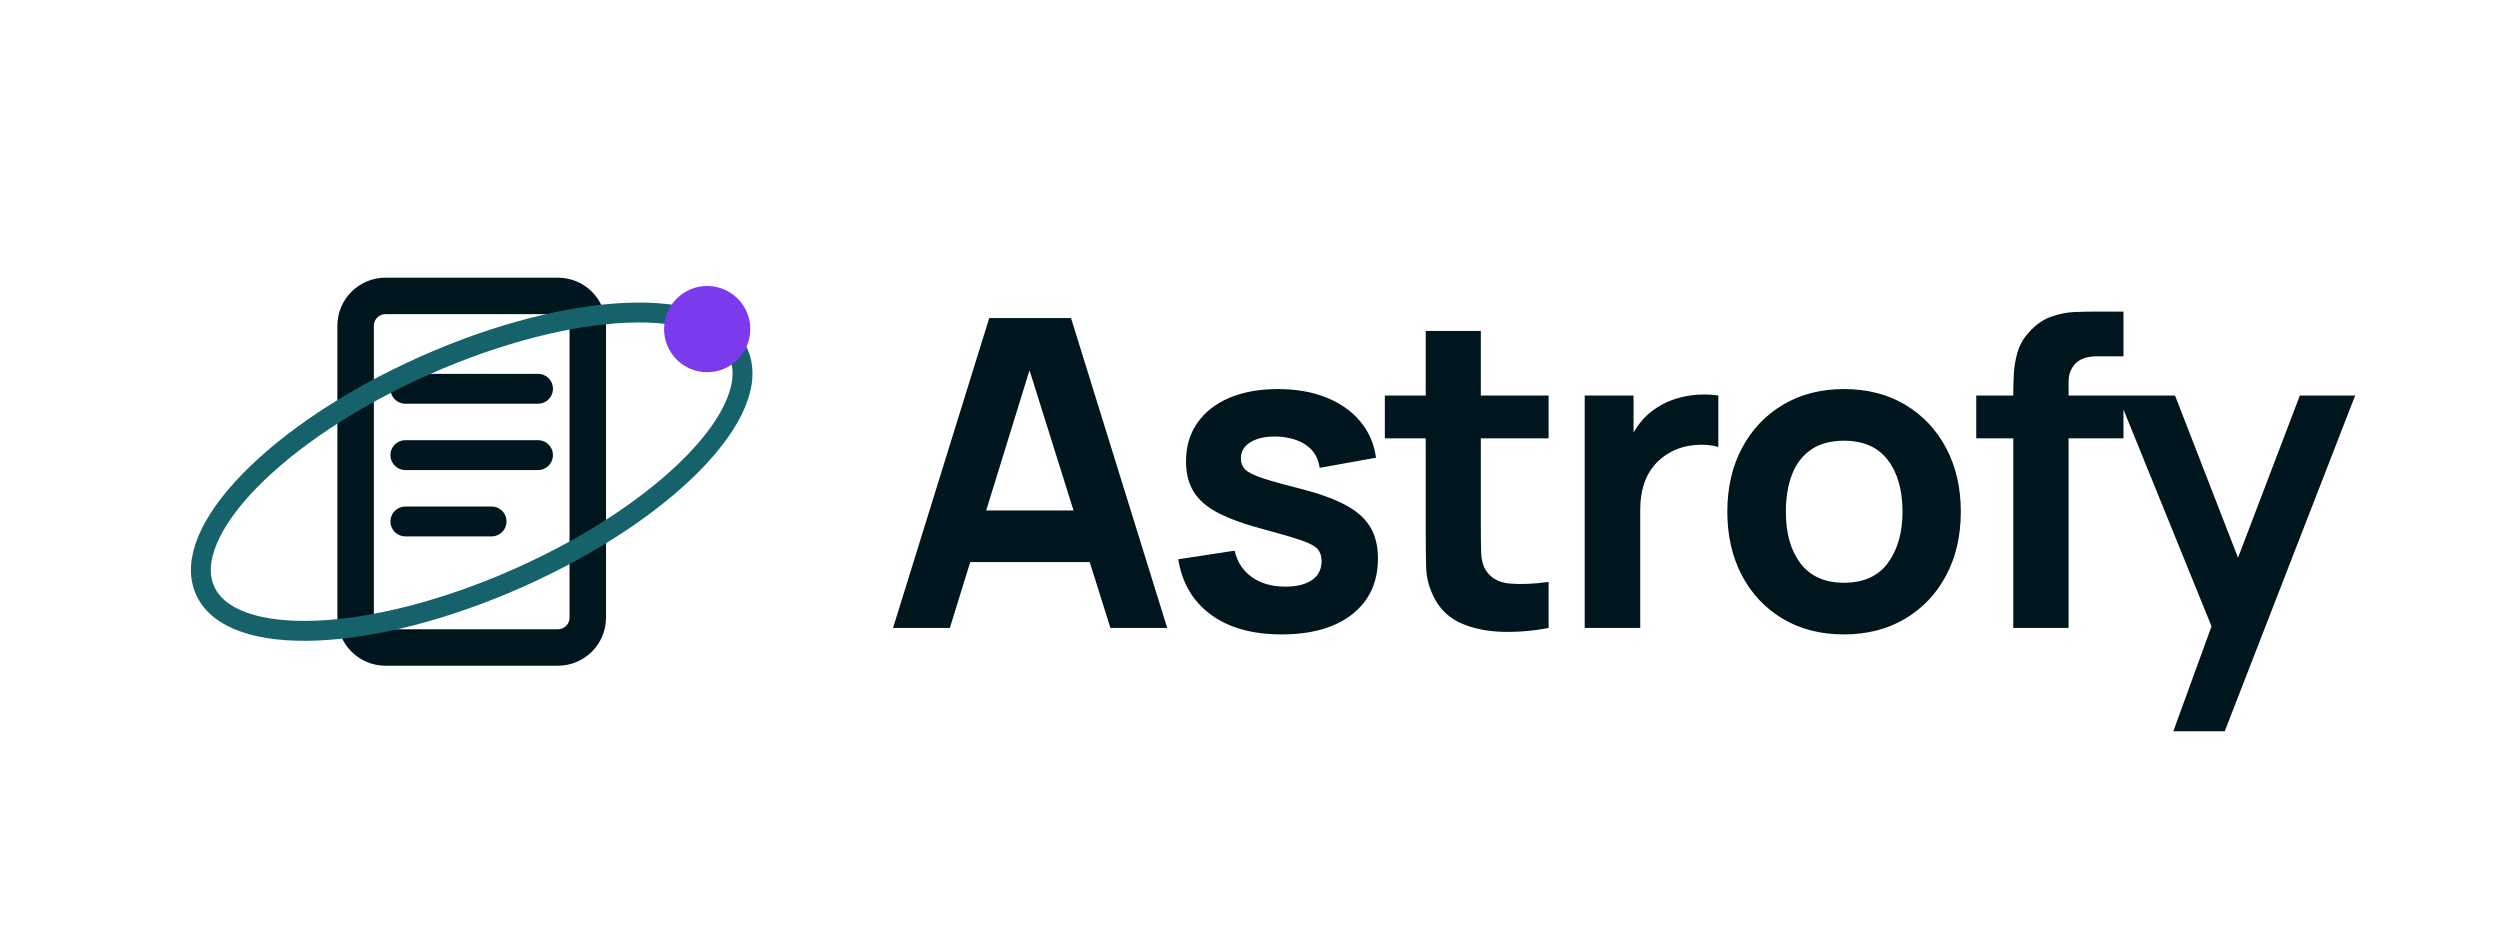
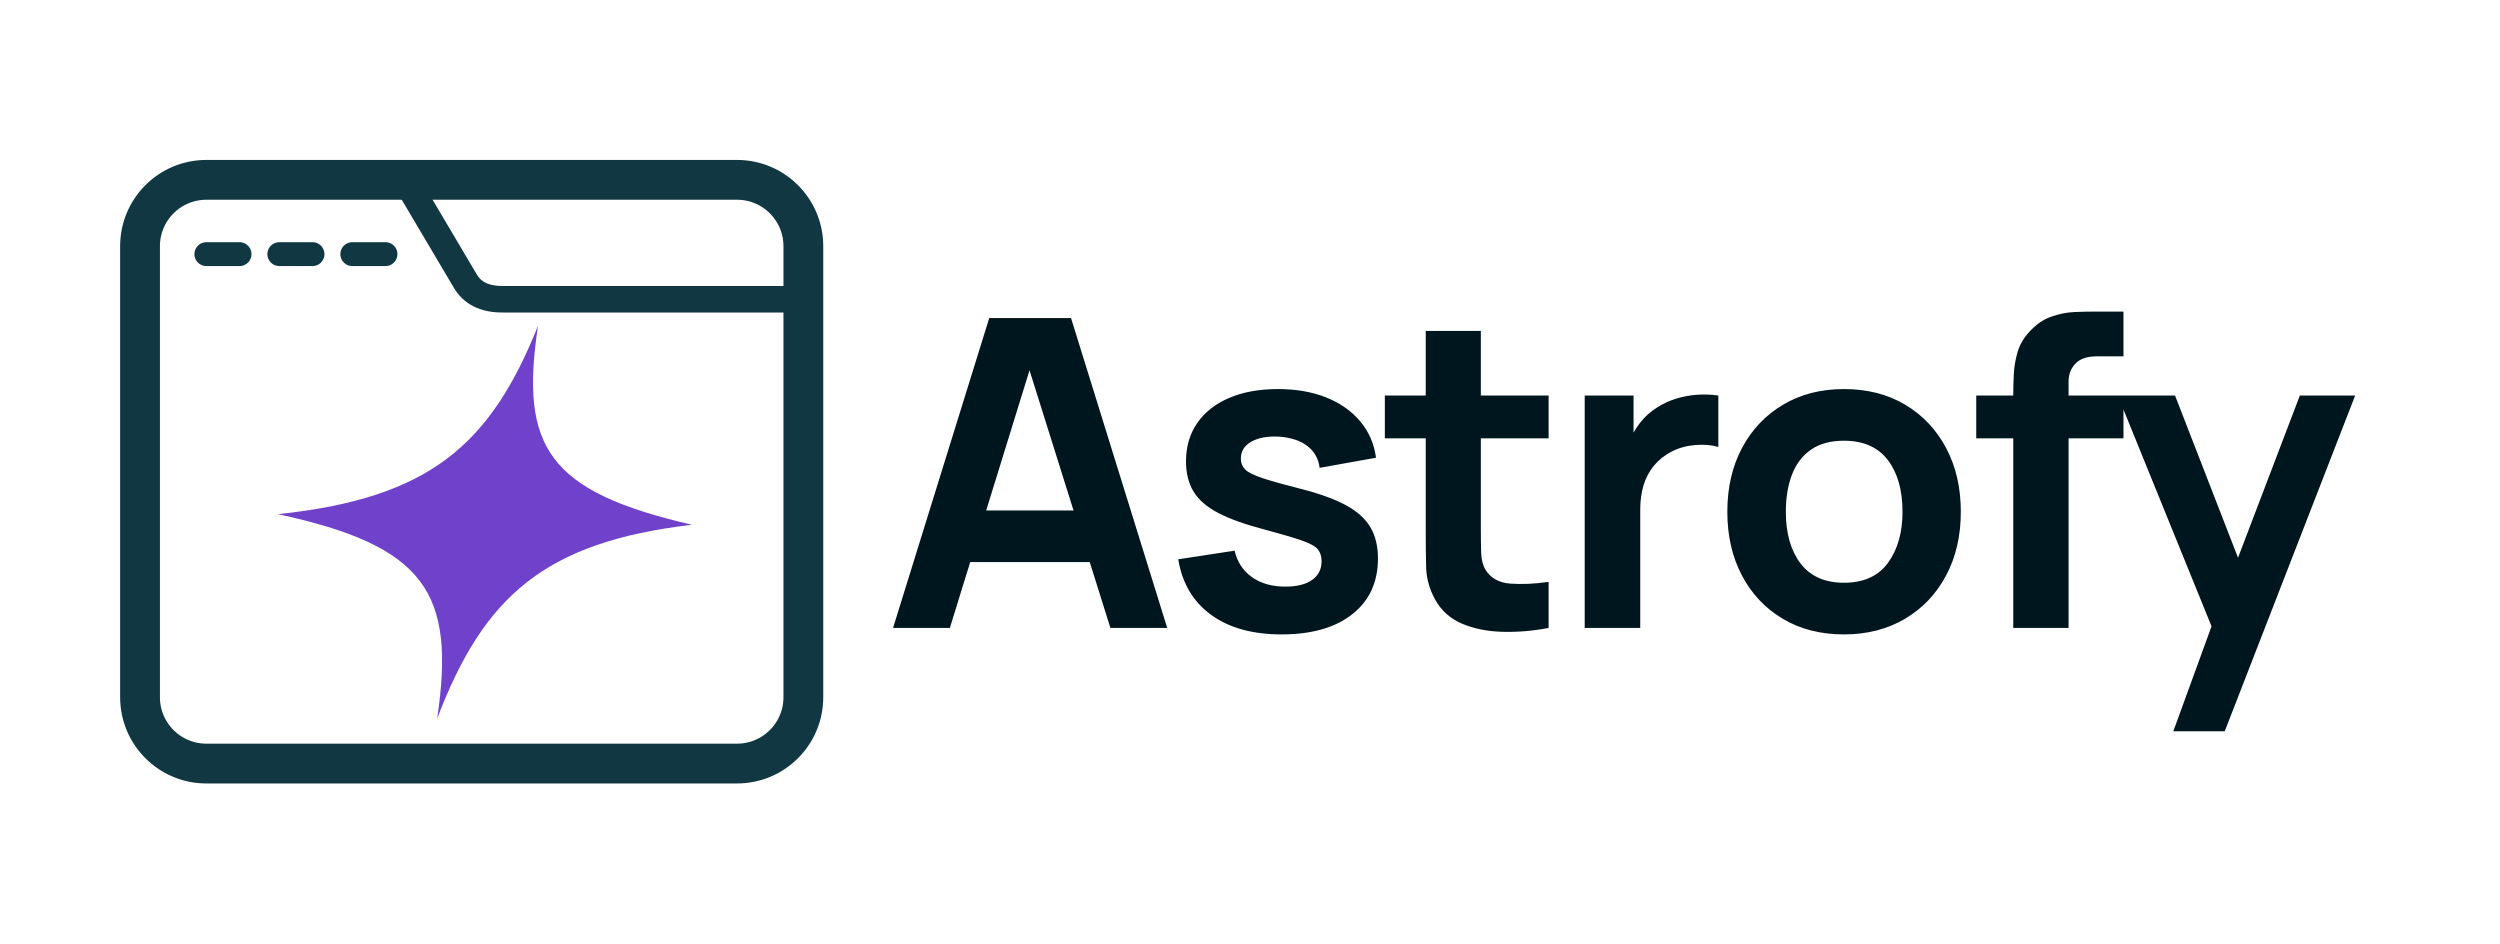
<svg xmlns="http://www.w3.org/2000/svg" viewBox="0 0 848 320" role="img" aria-labelledby="title">
-   <g transform="translate(16 16) scale(0.5625)">
-     <rect x="186" y="150" width="140" height="212" rx="18" fill="none" stroke="#00161E" stroke-width="22" />
-     <path d="M216 206h80M216 246h80M216 286h52" stroke="#00161E" stroke-width="18" stroke-linecap="round" />
-     <ellipse cx="256" cy="256" rx="176" ry="70" fill="none" stroke="#15626A" stroke-width="12" transform="rotate(-24 256 256)" />
-     <circle cx="398" cy="170" r="26" fill="#7C3AED" />
+   <g transform="translate(16 16) scale(4.5)">
+     <g>
+       <rect x="7" y="10" width="50" height="44" rx="5" fill="none" stroke="#103742" stroke-width="3" />
+       <path fill="none" stroke="#103742" stroke-width="2" d="M27 10l4.5 7.6q.8 1.4 2.8 1.4H57" />
+       <path stroke="#103742" stroke-width="1.8" stroke-linecap="round" d="M12 15.6h2.5m3 0H20m3 0h2.5" />
+       <path fill="#7041CB" d="M37 21c-1.4 9.2.8 12.5 11.6 15-11.1 1.3-15.7 5.4-19.2 14.6 1.4-9.5-.9-13-12-15.4C28.8 34 33.4 30 37 21z" />
+     </g>
  </g>
  <path d="M302.92 213L335.55 107.88L363.29 107.88L395.92 213L376.65 213L347.3 119.49L351.1 119.49L322.19 213ZM321.83 190.66L321.83 173.14L377.16 173.14L377.16 190.66ZM434.7 215.19Q419.88 215.19 410.75 208.51Q401.63 201.83 399.66 189.71L418.78 186.79Q420.1 192.49 424.62 195.74Q429.15 198.98 436.01 198.98Q441.85 198.98 445.06 196.72Q448.28 194.46 448.28 190.37Q448.28 187.89 447.03 186.36Q445.79 184.82 441.63 183.36Q437.47 181.9 428.78 179.57Q419 177.01 413.2 173.98Q407.4 170.95 404.84 166.72Q402.29 162.48 402.29 156.5Q402.29 148.98 406.12 143.47Q409.95 137.96 416.96 134.96Q423.97 131.97 433.46 131.97Q442.73 131.97 449.85 134.82Q456.96 137.66 461.38 142.92Q465.8 148.18 466.74 155.26L447.62 158.69Q447.03 154.02 443.46 151.28Q439.88 148.54 433.82 148.1Q427.98 147.81 424.44 149.82Q420.9 151.83 420.9 155.55Q420.9 157.74 422.36 159.24Q423.82 160.73 428.38 162.23Q432.95 163.73 442.14 166.06Q451.34 168.47 456.89 171.57Q462.44 174.68 464.92 178.98Q467.4 183.29 467.4 189.42Q467.4 201.47 458.71 208.33Q450.03 215.19 434.7 215.19ZM525.29 213Q517.26 214.53 509.6 214.31Q501.93 214.1 495.91 211.54Q489.89 208.99 486.75 203.29Q483.9 197.96 483.75 192.52Q483.61 187.09 483.61 180.15L483.61 112.26L502.3 112.26L502.3 179.13Q502.3 183.73 502.41 187.38Q502.52 191.03 503.9 193.29Q506.53 197.52 512.3 197.96Q518.06 198.4 525.29 197.38ZM469.74 148.69L469.74 134.16L525.29 134.16L525.29 148.69ZM537.53 213L537.53 134.16L554.1 134.16L554.1 153.36L552.2 150.88Q553.66 146.86 556.18 143.58Q558.7 140.29 562.28 138.1Q565.13 136.28 568.56 135.22Q571.99 134.16 575.64 133.9Q579.29 133.65 582.86 134.16L582.86 151.61Q579.43 150.59 575.02 150.95Q570.6 151.32 566.95 153.21Q563.45 155.04 561.07 157.89Q558.7 160.73 557.53 164.49Q556.37 168.25 556.37 172.85L556.37 213ZM625.47 215.19Q613.57 215.19 604.67 209.86Q595.76 204.53 590.83 195.15Q585.91 185.77 585.91 173.58Q585.91 161.24 590.94 151.86Q595.98 142.48 604.89 137.23Q613.79 131.97 625.47 131.97Q637.37 131.97 646.28 137.3Q655.18 142.63 660.15 152.01Q665.11 161.39 665.11 173.58Q665.11 185.84 660.11 195.22Q655.11 204.61 646.17 209.9Q637.23 215.19 625.47 215.19ZM625.47 197.67Q635.47 197.67 640.4 190.92Q645.33 184.17 645.33 173.58Q645.33 162.56 640.33 156.02Q635.33 149.49 625.47 149.49Q618.68 149.49 614.3 152.52Q609.92 155.55 607.84 160.99Q605.76 166.43 605.76 173.58Q605.76 184.6 610.76 191.14Q615.76 197.67 625.47 197.67ZM682.9 213L682.9 133.65Q682.9 130.66 683.08 126.97Q683.26 123.28 684.32 119.56Q685.38 115.84 688.16 112.77Q691.59 108.9 695.71 107.44Q699.84 105.98 703.7 105.84Q707.57 105.69 710.49 105.69L720.28 105.69L720.28 120.87L711.22 120.87Q706.33 120.87 704 123.32Q701.66 125.77 701.66 129.42L701.66 213ZM670.34 148.69L670.34 134.16L720.28 134.16L720.28 148.69ZM737.19 248.04L752.37 206.36L752.66 218.62L718.35 134.16L737.77 134.16L761.5 195.26L756.82 195.26L780.11 134.16L798.87 134.16L754.63 248.04Z" fill="#00161E" />
</svg>
